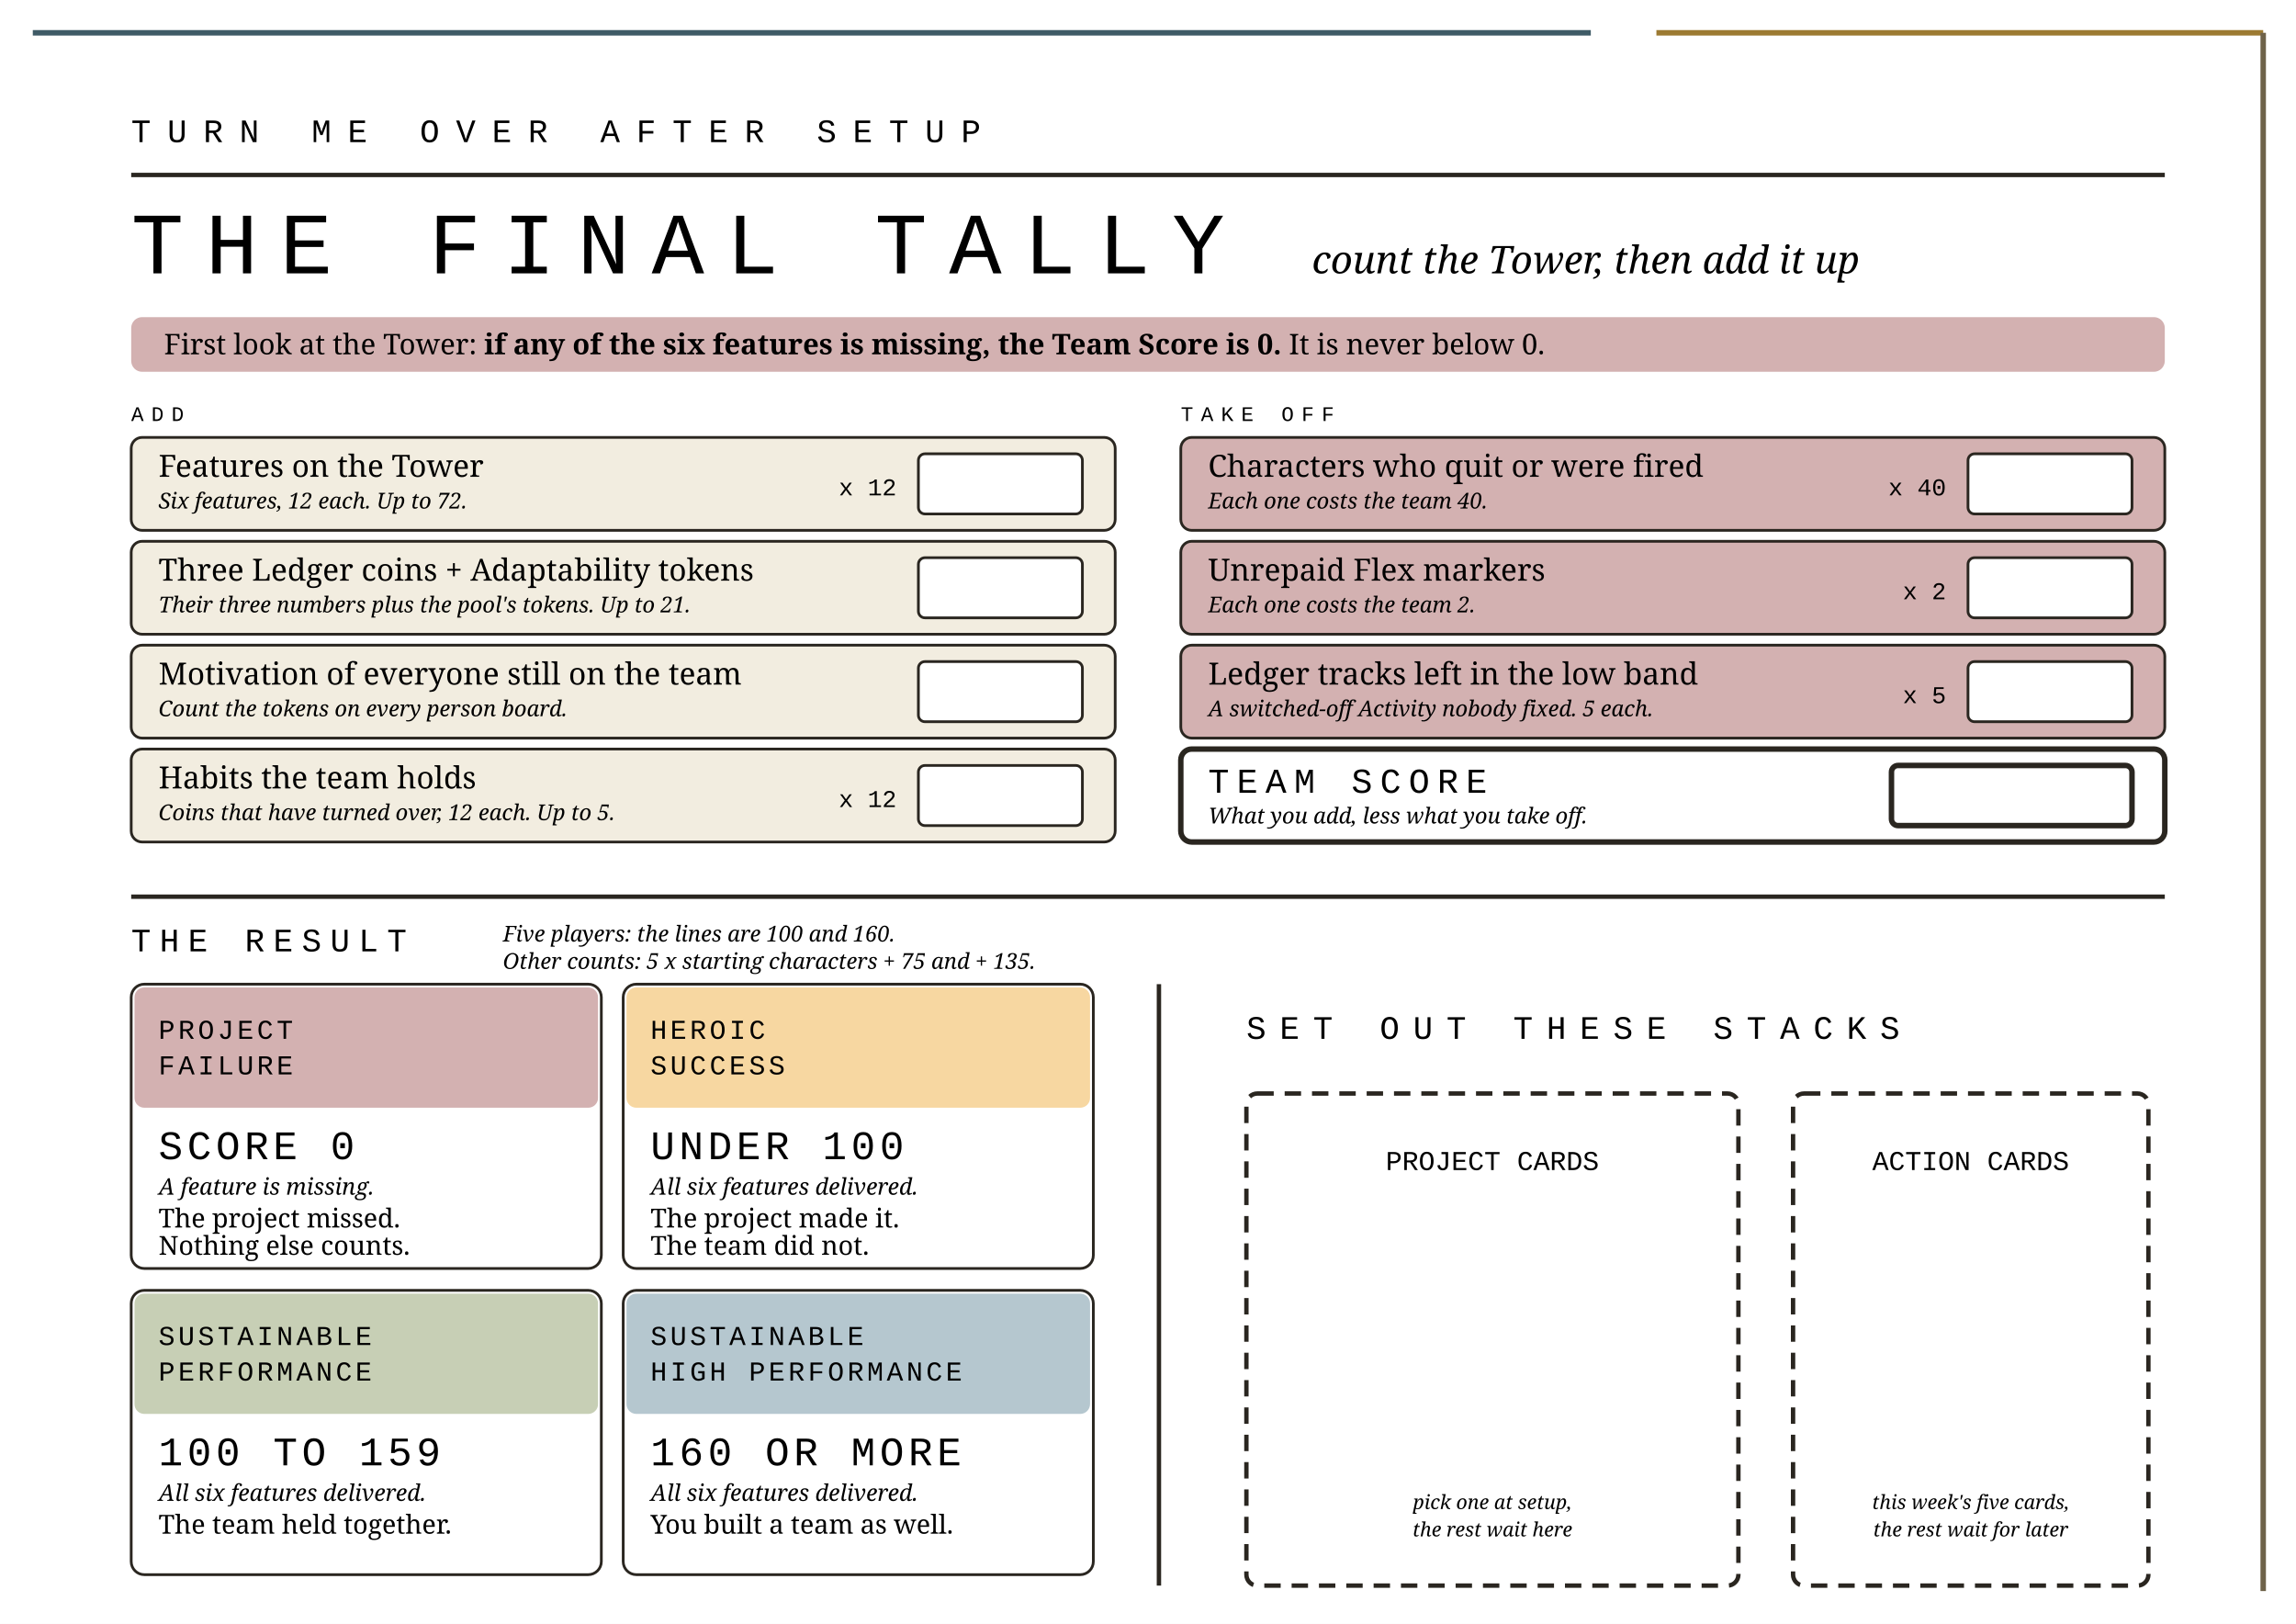
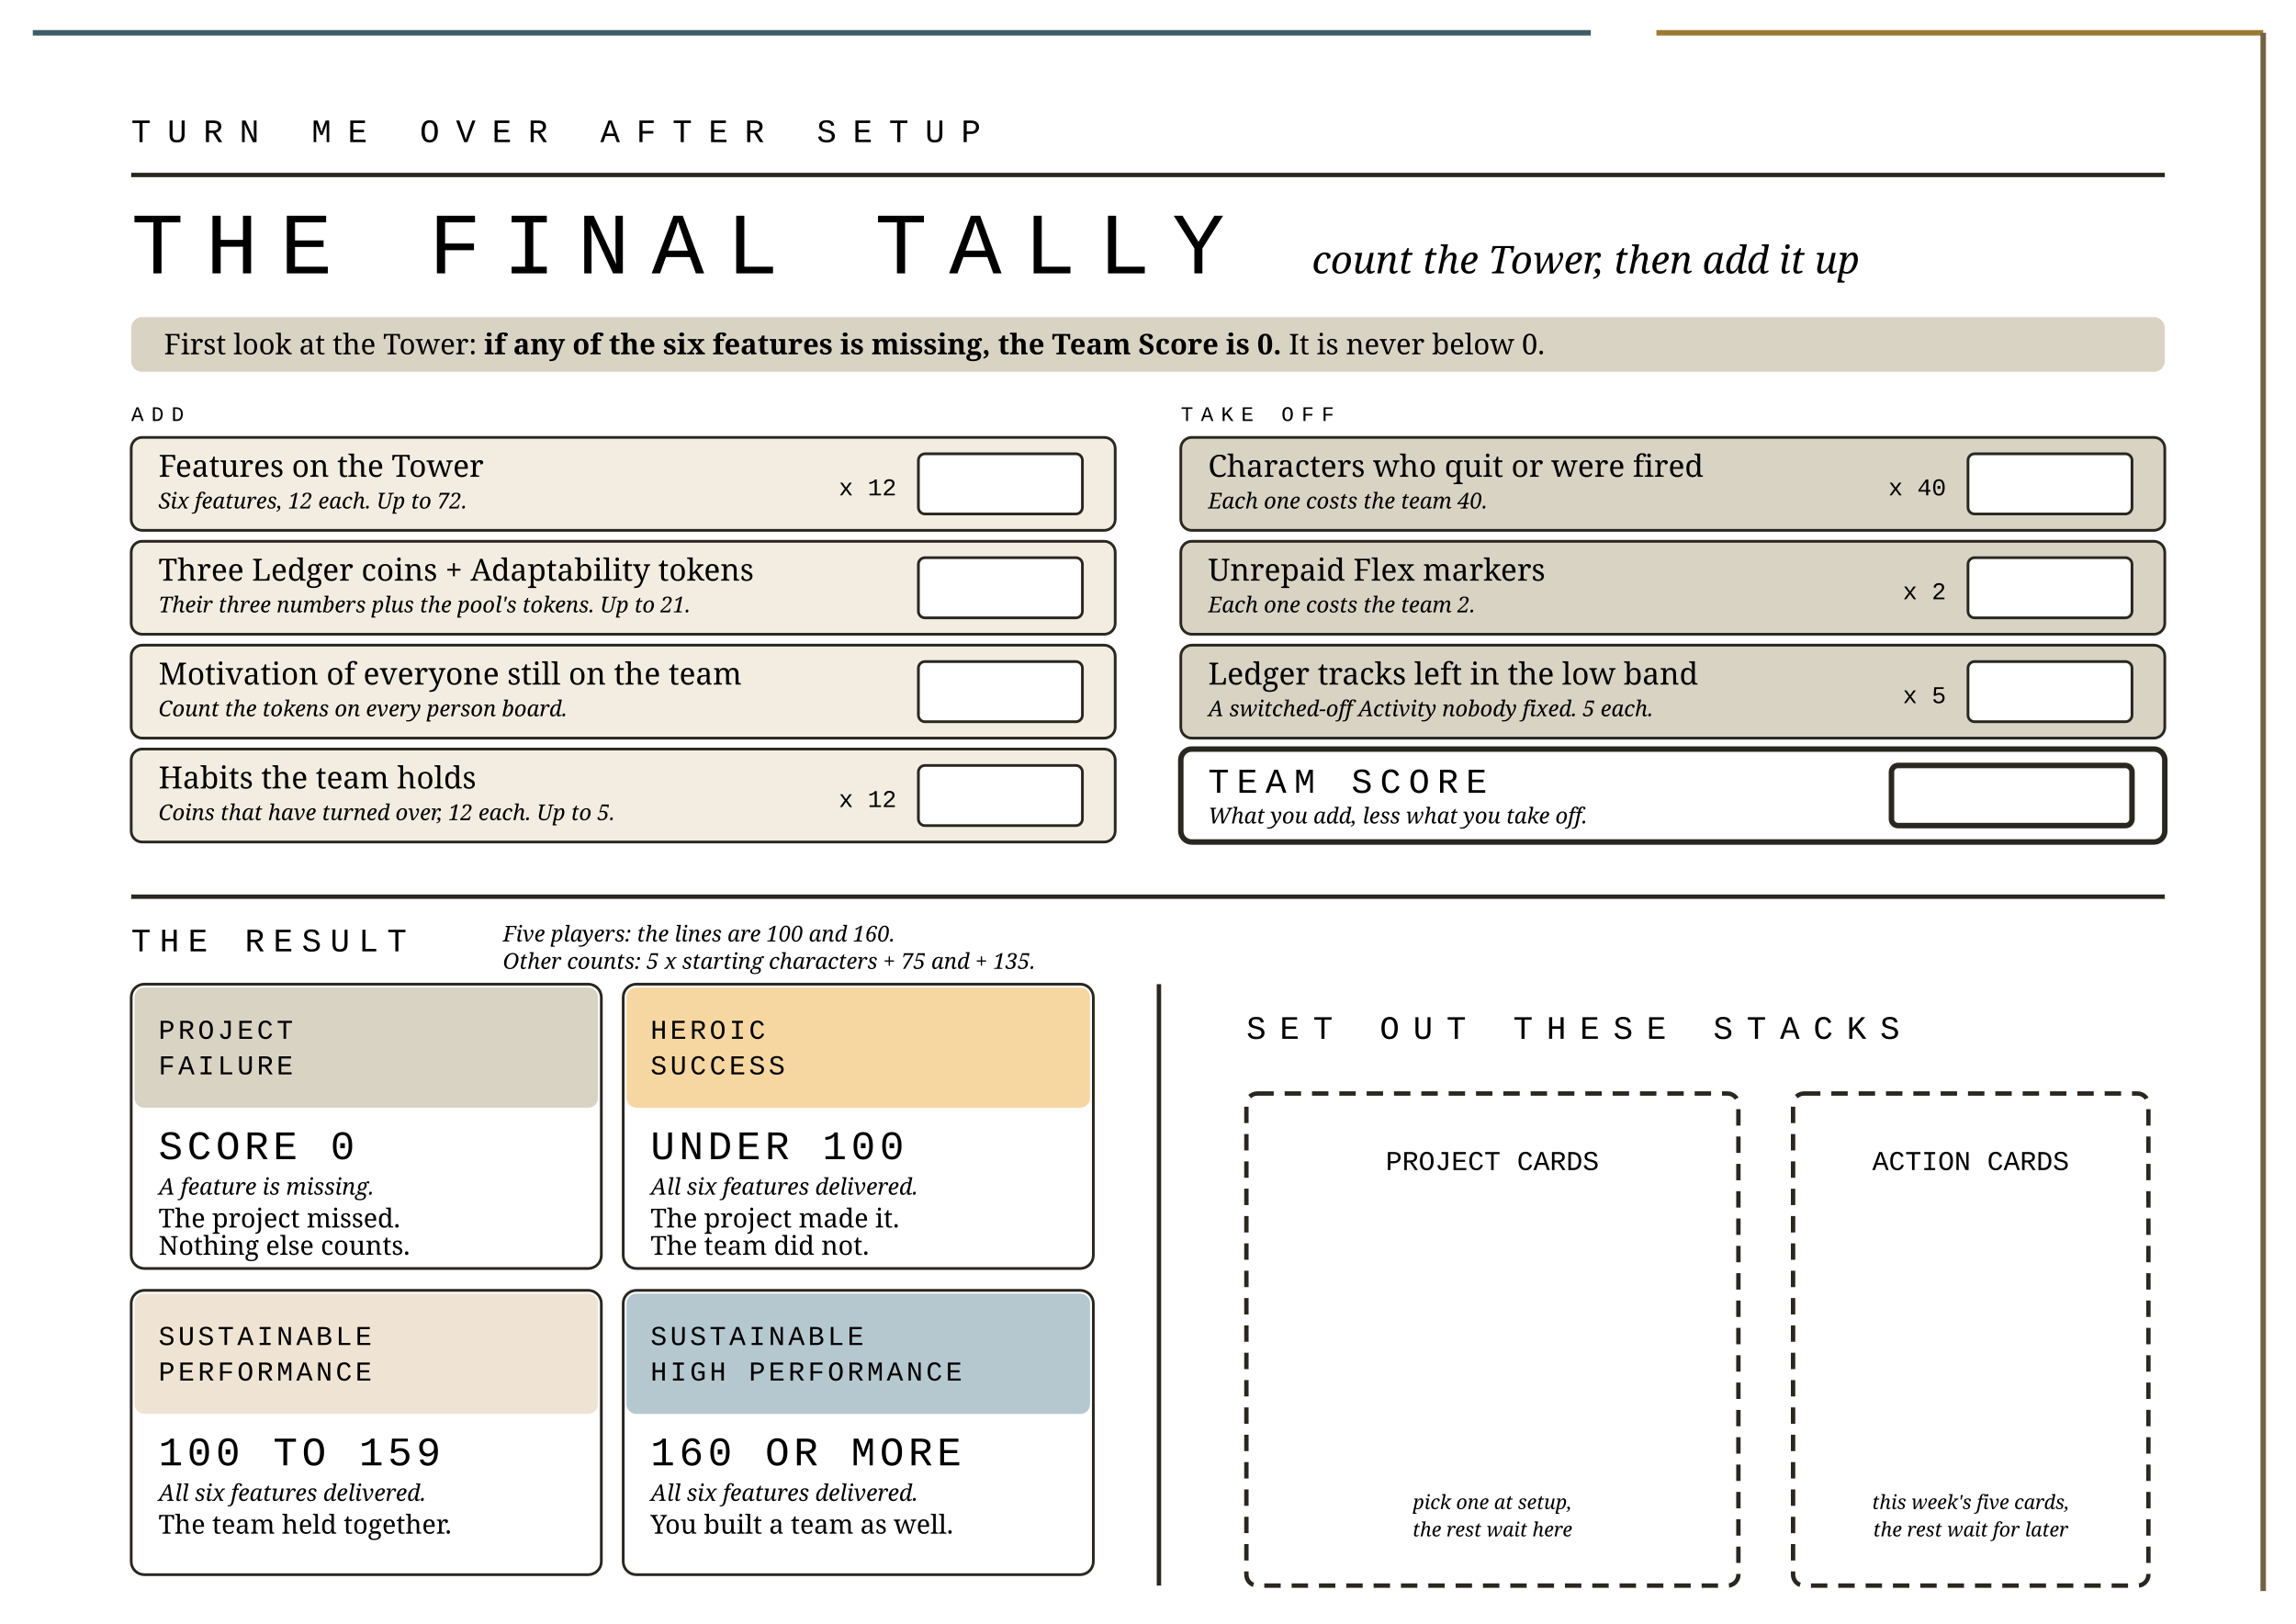
<svg xmlns="http://www.w3.org/2000/svg" width="420mm" height="297mm" viewBox="0 0 420 297">
  <style>
  .s { font-family:"EB Garamond",Garamond,Georgia,serif; fill:#000000; }
  .m { font-family:"IBM Plex Mono","Courier New",monospace; fill:#000000; }
  .h { fill:none; stroke:#2A2620; stroke-width:.8; }
  .q { fill:#000000; }
</style>
  <rect width="420" height="297" fill="#FFFFFF" />
  <text x="24" y="26" class="m q" font-size="6" letter-spacing="3">TURN ME OVER AFTER SETUP</text>
  <line x1="24" y1="32" x2="396" y2="32" class="h" />
  <text x="24" y="50" class="m" font-size="16" letter-spacing="4">THE FINAL TALLY</text>
  <text x="240" y="50" class="s" font-size="7" font-style="italic">count the Tower, then add it up</text>
-   <rect x="24" y="58" width="372" height="10" rx="2" fill="#D3B1B1" />
+   <rect x="24" y="58" width="372" height="10" rx="2" fill="#D9D3C4" />
  <text x="30" y="64.8" class="s" font-size="5.2">First look at the Tower: <tspan font-weight="bold">if any of the six features is missing, the Team Score is 0.</tspan> It is never below 0.</text>
  <text x="24" y="77" class="m q" font-size="3.8" letter-spacing="1.4">ADD</text>
  <g id="add">
    <rect x="24" y="80" width="180" height="17" rx="2" fill="#F2EDE0" stroke="#2A2620" stroke-width=".5" />
    <text x="29" y="87.2" class="s" font-size="5.6">Features on the Tower</text>
    <text x="29" y="93" class="s" font-size="4" font-style="italic">Six features, 12 each. Up to 72.</text>
    <text x="164" y="90.6" class="m" font-size="4.4" text-anchor="end">x 12</text>
    <rect x="168" y="83" width="30" height="11" rx="1.2" fill="#FFFFFF" stroke="#2A2620" stroke-width=".5" />
    <rect x="24" y="99" width="180" height="17" rx="2" fill="#F2EDE0" stroke="#2A2620" stroke-width=".5" />
    <text x="29" y="106.2" class="s" font-size="5.6">Three Ledger coins + Adaptability tokens</text>
    <text x="29" y="112" class="s" font-size="4" font-style="italic">Their three numbers plus the pool's tokens. Up to 21.</text>
    <rect x="168" y="102" width="30" height="11" rx="1.2" fill="#FFFFFF" stroke="#2A2620" stroke-width=".5" />
    <rect x="24" y="118" width="180" height="17" rx="2" fill="#F2EDE0" stroke="#2A2620" stroke-width=".5" />
    <text x="29" y="125.2" class="s" font-size="5.6">Motivation of everyone still on the team</text>
    <text x="29" y="131" class="s" font-size="4" font-style="italic">Count the tokens on every person board.</text>
    <rect x="168" y="121" width="30" height="11" rx="1.2" fill="#FFFFFF" stroke="#2A2620" stroke-width=".5" />
    <rect x="24" y="137" width="180" height="17" rx="2" fill="#F2EDE0" stroke="#2A2620" stroke-width=".5" />
    <text x="29" y="144.2" class="s" font-size="5.6">Habits the team holds</text>
    <text x="29" y="150" class="s" font-size="4" font-style="italic">Coins that have turned over, 12 each. Up to 5.</text>
    <text x="164" y="147.6" class="m" font-size="4.4" text-anchor="end">x 12</text>
    <rect x="168" y="140" width="30" height="11" rx="1.2" fill="#FFFFFF" stroke="#2A2620" stroke-width=".5" />
  </g>
  <text x="216" y="77" class="m q" font-size="3.8" letter-spacing="1.4">TAKE OFF</text>
  <g id="take-off">
-     <rect x="216" y="80" width="180" height="17" rx="2" fill="#D3B1B1" stroke="#2A2620" stroke-width=".5" />
+     <rect x="216" y="80" width="180" height="17" rx="2" fill="#D9D3C4" stroke="#2A2620" stroke-width=".5" />
    <text x="221" y="87.2" class="s" font-size="5.6">Characters who quit or were fired</text>
    <text x="221" y="93" class="s" font-size="4" font-style="italic">Each one costs the team 40.</text>
    <text x="356" y="90.6" class="m" font-size="4.4" text-anchor="end">x 40</text>
    <rect x="360" y="83" width="30" height="11" rx="1.2" fill="#FFFFFF" stroke="#2A2620" stroke-width=".5" />
-     <rect x="216" y="99" width="180" height="17" rx="2" fill="#D3B1B1" stroke="#2A2620" stroke-width=".5" />
+     <rect x="216" y="99" width="180" height="17" rx="2" fill="#D9D3C4" stroke="#2A2620" stroke-width=".5" />
    <text x="221" y="106.2" class="s" font-size="5.6">Unrepaid Flex markers</text>
    <text x="221" y="112" class="s" font-size="4" font-style="italic">Each one costs the team 2.</text>
    <text x="356" y="109.6" class="m" font-size="4.4" text-anchor="end">x 2</text>
    <rect x="360" y="102" width="30" height="11" rx="1.2" fill="#FFFFFF" stroke="#2A2620" stroke-width=".5" />
-     <rect x="216" y="118" width="180" height="17" rx="2" fill="#D3B1B1" stroke="#2A2620" stroke-width=".5" />
+     <rect x="216" y="118" width="180" height="17" rx="2" fill="#D9D3C4" stroke="#2A2620" stroke-width=".5" />
    <text x="221" y="125.2" class="s" font-size="5.6">Ledger tracks left in the low band</text>
    <text x="221" y="131" class="s" font-size="4" font-style="italic">A switched-off Activity nobody fixed. 5 each.</text>
    <text x="356" y="128.6" class="m" font-size="4.4" text-anchor="end">x 5</text>
    <rect x="360" y="121" width="30" height="11" rx="1.2" fill="#FFFFFF" stroke="#2A2620" stroke-width=".5" />
    <rect x="216" y="137" width="180" height="17" rx="2" fill="#FFFFFF" stroke="#2A2620" stroke-width="1" />
    <text x="221" y="145" class="m" font-size="6.4" letter-spacing="1.4">TEAM SCORE</text>
    <text x="221" y="150.6" class="s" font-size="4" font-style="italic">What you add, less what you take off.</text>
    <rect x="346" y="140" width="44" height="11" rx="1.2" fill="#FFFFFF" stroke="#2A2620" stroke-width="1" />
  </g>
  <line x1="24" y1="164" x2="396" y2="164" class="h" stroke-width=".5" />
  <text x="24" y="174" class="m" font-size="6" letter-spacing="1.6">THE RESULT</text>
  <g id="tiers">
    <rect x="24" y="180" width="86" height="52" rx="2.4" fill="#FFFFFF" stroke="#2A2620" stroke-width=".5" />
-     <rect x="24.6" y="180.6" width="84.8" height="22" rx="1.8" fill="#D3B1B1" />
+     <rect x="24.6" y="180.6" width="84.8" height="22" rx="1.8" fill="#D9D3C4" />
    <text x="29" y="190" class="m" font-size="5" letter-spacing=".6">PROJECT</text>
    <text x="29" y="196.5" class="m" font-size="5" letter-spacing=".6">FAILURE</text>
    <text x="29" y="212" class="m" font-size="7.4" letter-spacing=".8">SCORE 0</text>
    <text x="29" y="218.5" class="s" font-size="4.2" font-style="italic">A feature is missing.</text>
    <text x="29" y="224.5" class="s" font-size="4.8">The project missed.</text>
    <text x="29" y="229.5" class="s" font-size="4.8">Nothing else counts.</text>
    <rect x="114" y="180" width="86" height="52" rx="2.4" fill="#FFFFFF" stroke="#2A2620" stroke-width=".5" />
    <rect x="114.6" y="180.6" width="84.8" height="22" rx="1.8" fill="#F7D7A1" />
    <text x="119" y="190" class="m" font-size="5" letter-spacing=".6">HEROIC</text>
    <text x="119" y="196.5" class="m" font-size="5" letter-spacing=".6">SUCCESS</text>
    <text x="119" y="212" class="m" font-size="7.4" letter-spacing=".8">UNDER 100</text>
    <text x="119" y="218.5" class="s" font-size="4.2" font-style="italic">All six features delivered.</text>
    <text x="119" y="224.5" class="s" font-size="4.8">The project made it.</text>
    <text x="119" y="229.5" class="s" font-size="4.8">The team did not.</text>
    <rect x="24" y="236" width="86" height="52" rx="2.4" fill="#FFFFFF" stroke="#2A2620" stroke-width=".5" />
-     <rect x="24.6" y="236.6" width="84.8" height="22" rx="1.8" fill="#C7CFB5" />
+     <rect x="24.6" y="236.6" width="84.8" height="22" rx="1.8" fill="#EFE4D3" />
    <text x="29" y="246" class="m" font-size="5" letter-spacing=".6">SUSTAINABLE</text>
    <text x="29" y="252.5" class="m" font-size="5" letter-spacing=".6">PERFORMANCE</text>
    <text x="29" y="268" class="m" font-size="7.4" letter-spacing=".8">100 TO 159</text>
    <text x="29" y="274.5" class="s" font-size="4.2" font-style="italic">All six features delivered.</text>
    <text x="29" y="280.5" class="s" font-size="4.8">The team held together.</text>
    <rect x="114" y="236" width="86" height="52" rx="2.4" fill="#FFFFFF" stroke="#2A2620" stroke-width=".5" />
    <rect x="114.6" y="236.6" width="84.8" height="22" rx="1.8" fill="#B5C7CF" />
    <text x="119" y="246" class="m" font-size="5" letter-spacing=".6">SUSTAINABLE</text>
    <text x="119" y="252.5" class="m" font-size="5" letter-spacing=".6">HIGH PERFORMANCE</text>
    <text x="119" y="268" class="m" font-size="7.4" letter-spacing=".8">160 OR MORE</text>
    <text x="119" y="274.5" class="s" font-size="4.2" font-style="italic">All six features delivered.</text>
    <text x="119" y="280.5" class="s" font-size="4.8">You built a team as well.</text>
  </g>
  <text x="92" y="172.2" class="s q" font-size="4" font-style="italic">Five players: the lines are 100 and 160.</text>
  <text x="92" y="177.2" class="s q" font-size="4" font-style="italic">Other counts: 5 x starting characters + 75 and + 135.</text>
  <line x1="212" y1="180" x2="212" y2="290" class="h" stroke-width=".4" />
  <text x="228" y="190" class="m q" font-size="6" letter-spacing="2.5">SET OUT THESE STACKS</text>
  <rect x="228" y="200" width="90" height="90" rx="2" class="h" stroke-width=".5" stroke-dasharray="3 2" />
  <text x="273" y="214" class="m q" font-size="5" text-anchor="middle">PROJECT CARDS</text>
  <text x="273" y="276" class="s q" font-size="3.6" text-anchor="middle" font-style="italic">pick one at setup,</text>
  <text x="273" y="281" class="s q" font-size="3.6" text-anchor="middle" font-style="italic">the rest wait here</text>
  <rect x="328" y="200" width="65" height="90" rx="2" class="h" stroke-width=".5" stroke-dasharray="3 2" />
  <text x="360.5" y="214" class="m q" font-size="5" text-anchor="middle">ACTION CARDS</text>
  <text x="360.5" y="276" class="s q" font-size="3.6" text-anchor="middle" font-style="italic">this week's five cards,</text>
  <text x="360.5" y="281" class="s q" font-size="3.6" text-anchor="middle" font-style="italic">the rest wait for later</text>
  <line x1="6" y1="6" x2="291" y2="6" stroke="#3F5B66" stroke-width="1" />
  <line x1="303" y1="6" x2="414" y2="6" stroke="#9C7A32" stroke-width="1" />
  <line x1="414" y1="6" x2="414" y2="291" stroke="#6E6249" stroke-width="1" />
</svg>
